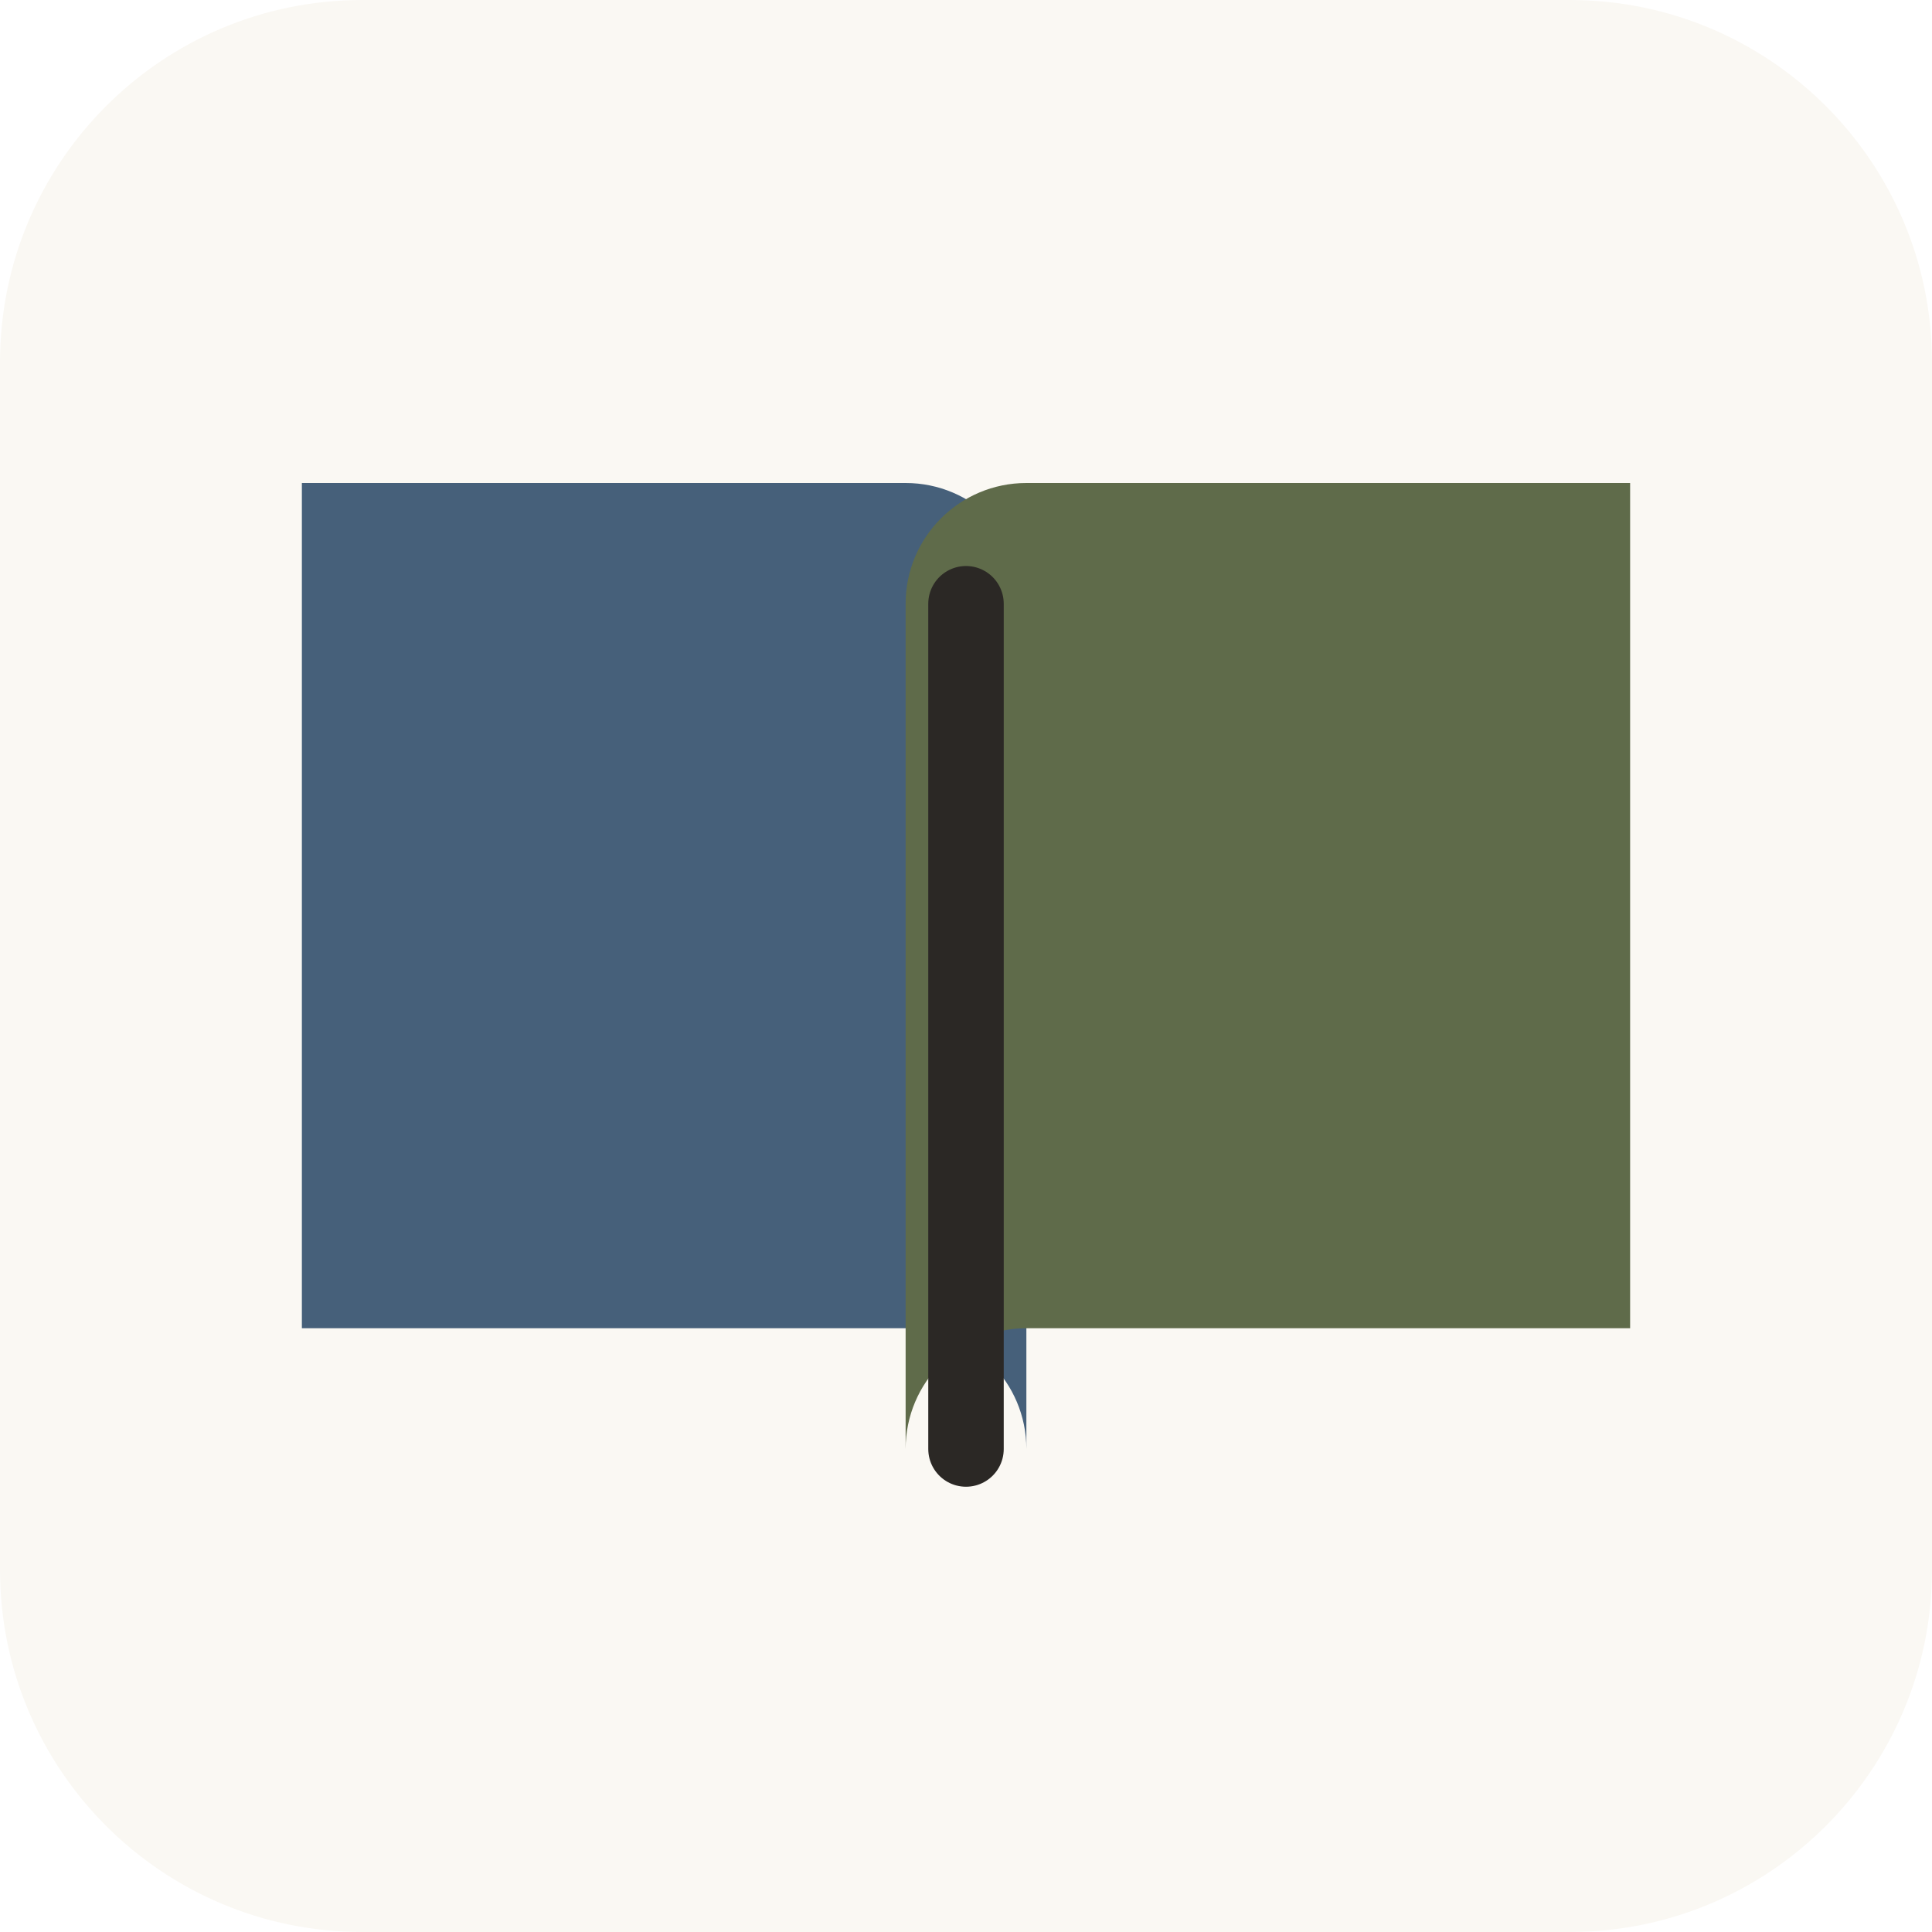
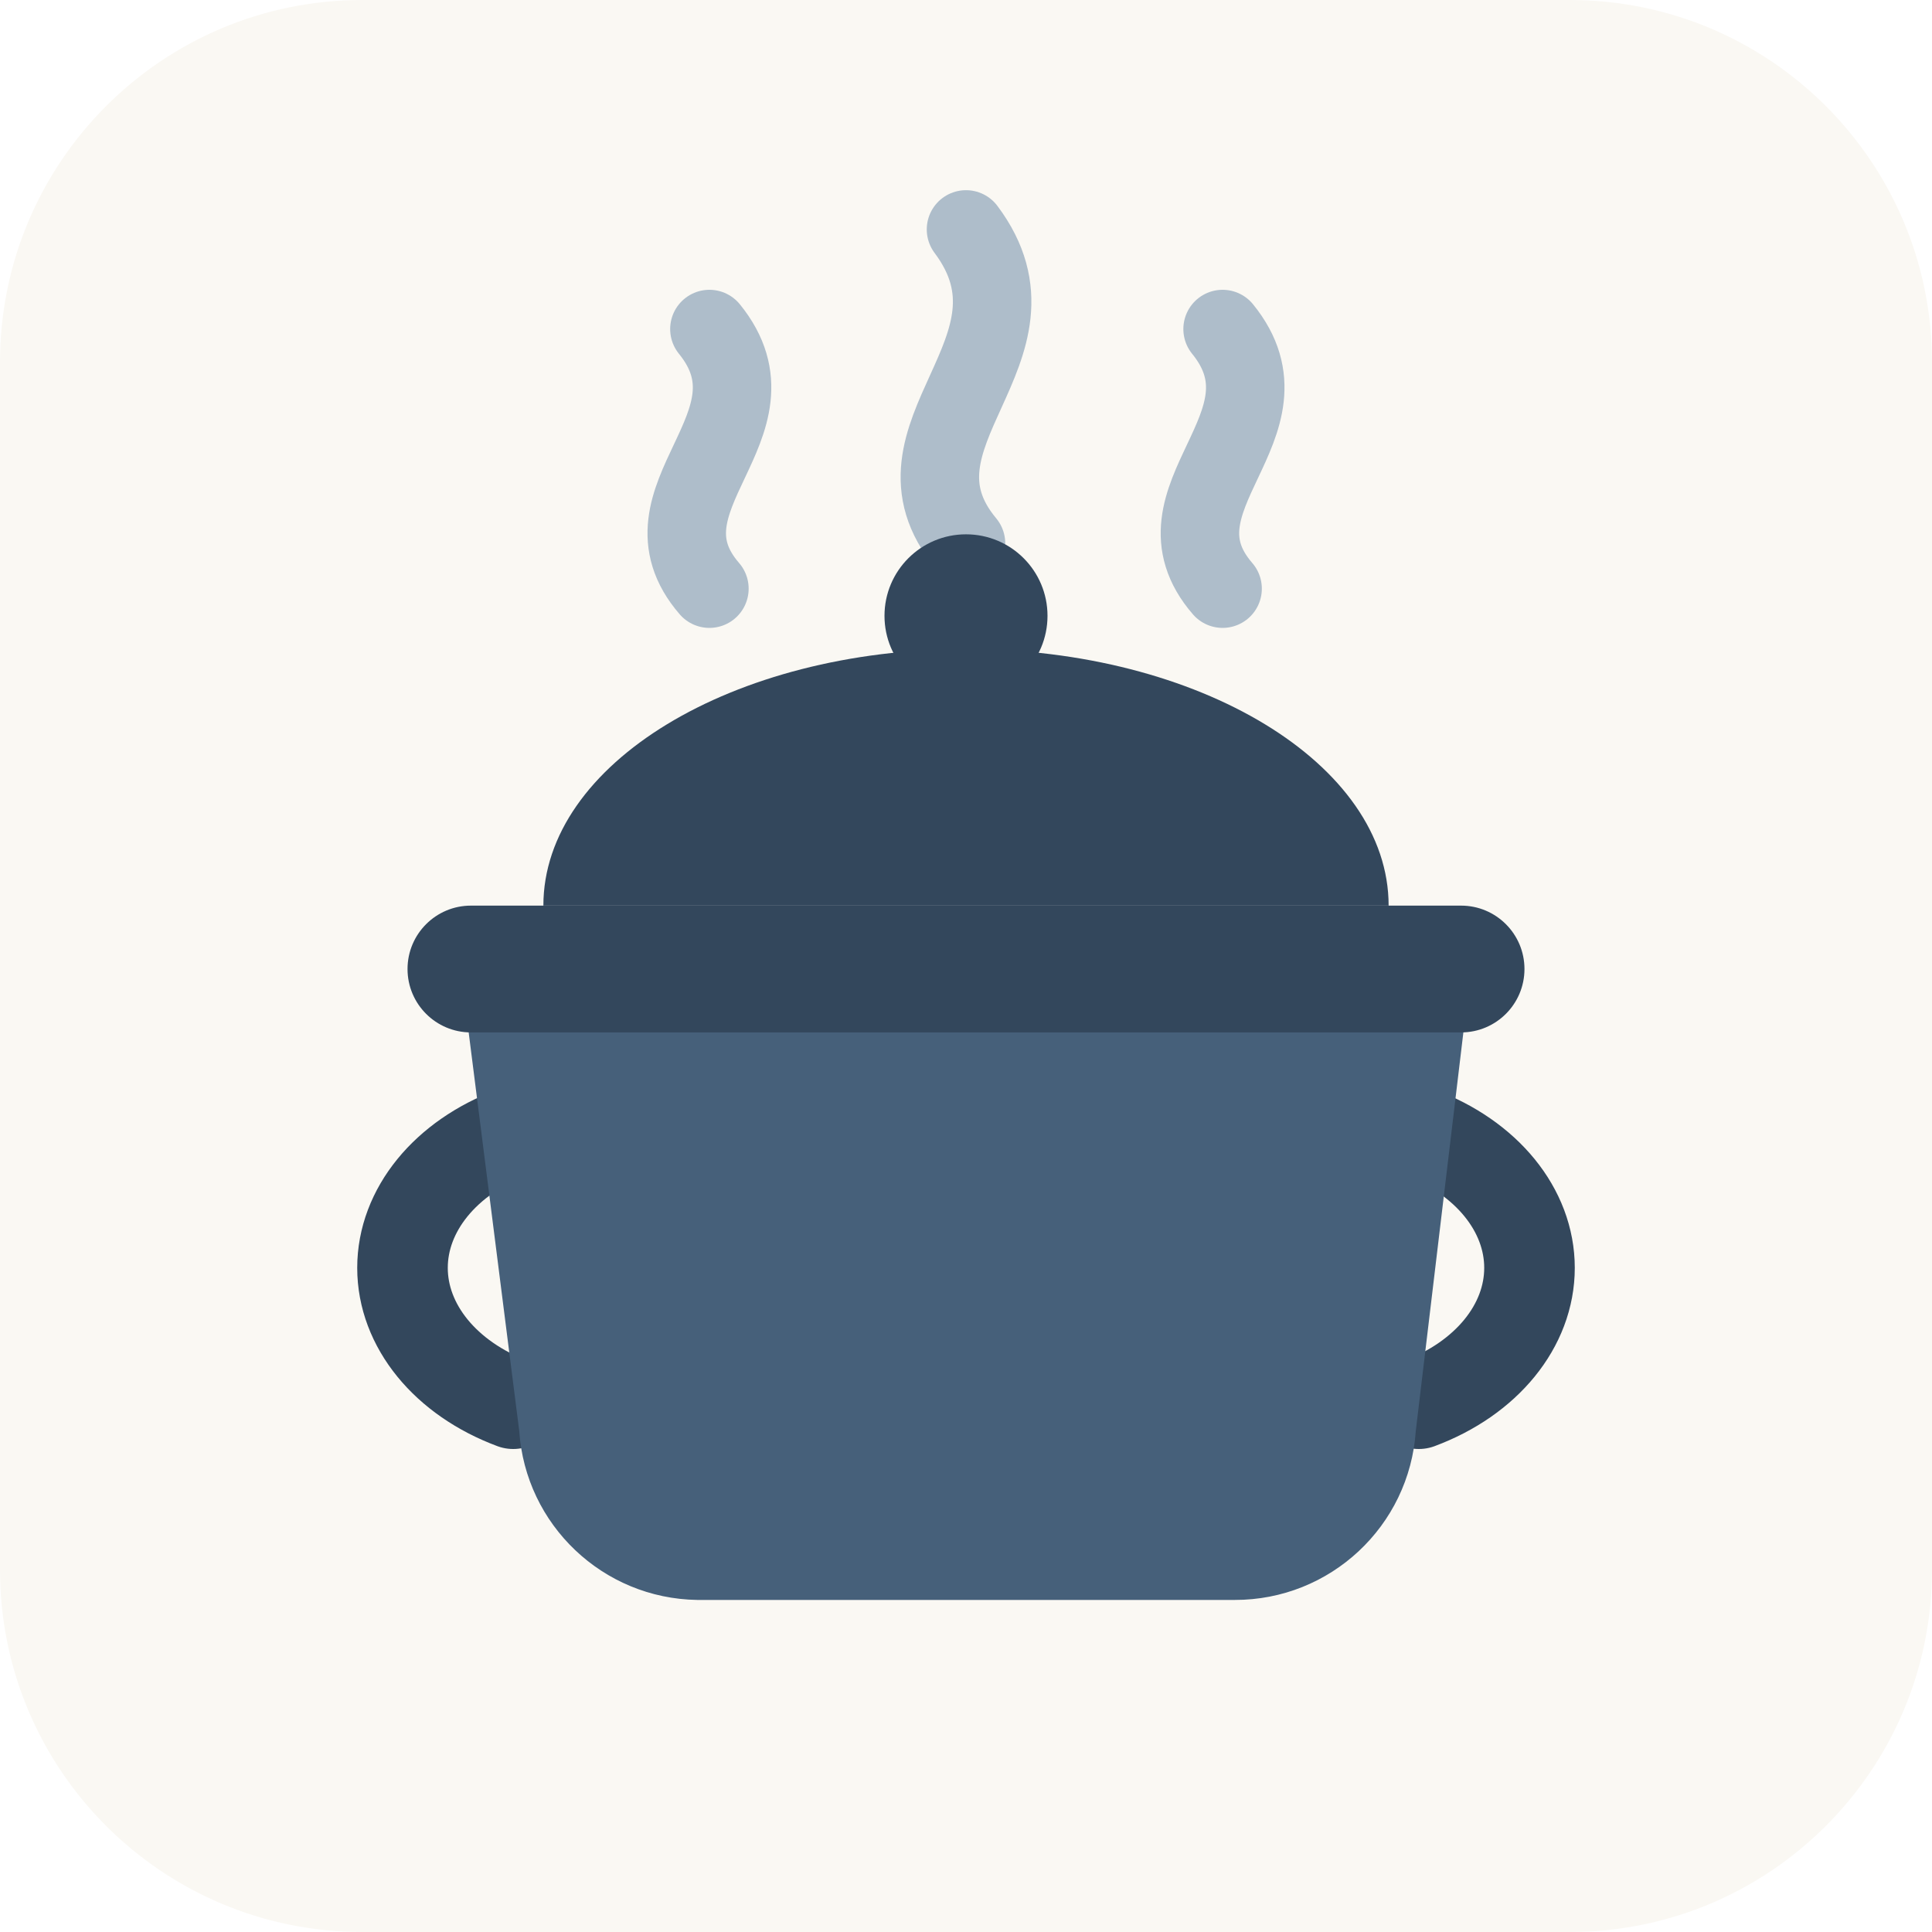
<svg xmlns="http://www.w3.org/2000/svg" viewBox="0 0 64 64">
  <rect width="64" height="64" rx="12" fill="#FAF8F3" />
-   <path d="M10 16h20a4 4 0 0 1 4 4v28a4 4 0 0 0-4-4H10z" fill="#46607A" />
-   <path d="M54 16H34a4 4 0 0 0-4 4v28a4 4 0 0 1 4-4h20z" fill="#5F6B4A" />
-   <path d="M32 20v28" stroke="#2B2825" stroke-width="2.5" stroke-linecap="round" />
+   <g fill="none" stroke="#AEBDCA" stroke-width="2.6" stroke-linecap="round">
+     <path d="M23.5 19.5c-2.6-3 2.6-5.4 0-8.6" />
+     <path d="M32 18c-3-3.6 3-6.4 0-10.4" />
+     <path d="M40.5 19.5c-2.6-3 2.6-5.4 0-8.6" />
+   </g>
+   <g fill="none" stroke="#33475C" stroke-width="3" stroke-linecap="round">
+     <path d="M17 37.5a6.5 5 0 0 0 0 9" />
+     <path d="M47 37.5a6.5 5 0 0 1 0 9" />
+   </g>
+   <path d="M15.5 34h33l-1.6 13.4A6 6 0 0 1 40.9 53H23.1a6 6 0 0 1-5.9-5.6Z" fill="#46607A" />
+   <rect x="13.5" y="30" width="37" height="4.2" rx="2.1" fill="#33475C" />
+   <path d="M18 30a14 8.5 0 0 1 28 0Z" fill="#33475C" />
+   <circle cx="32" cy="20.4" r="2.7" fill="#33475C" />
</svg>
